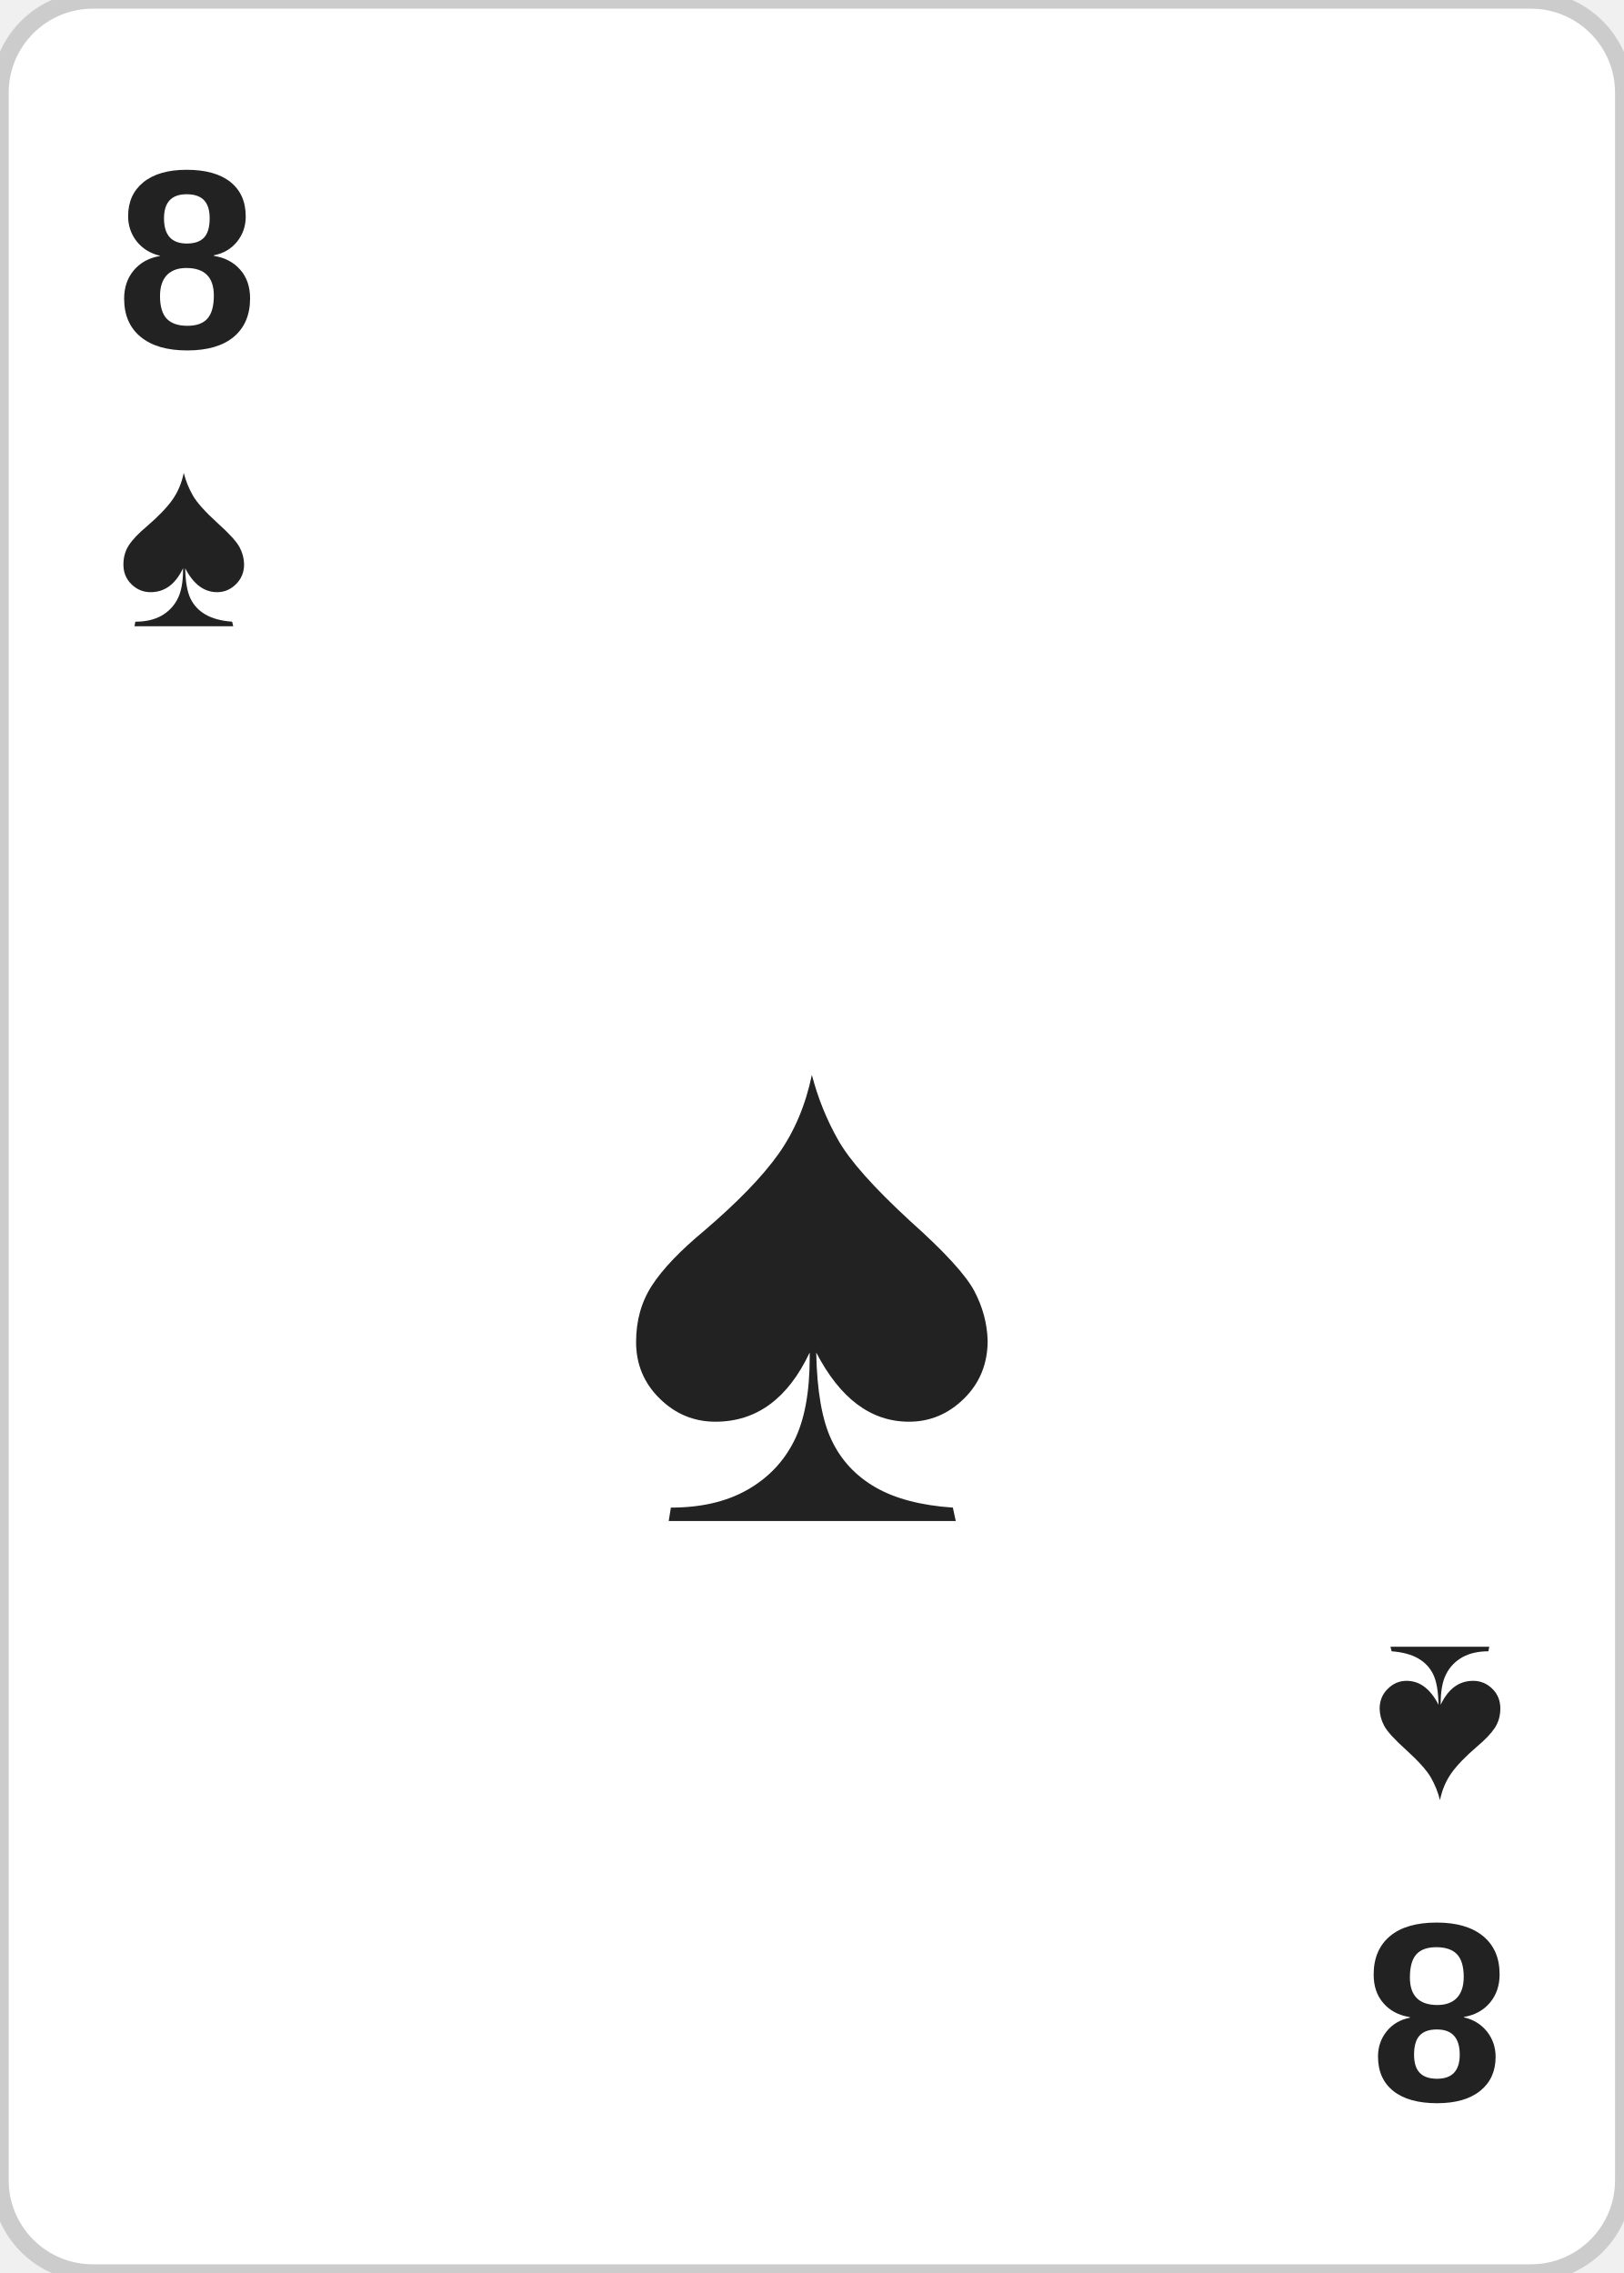
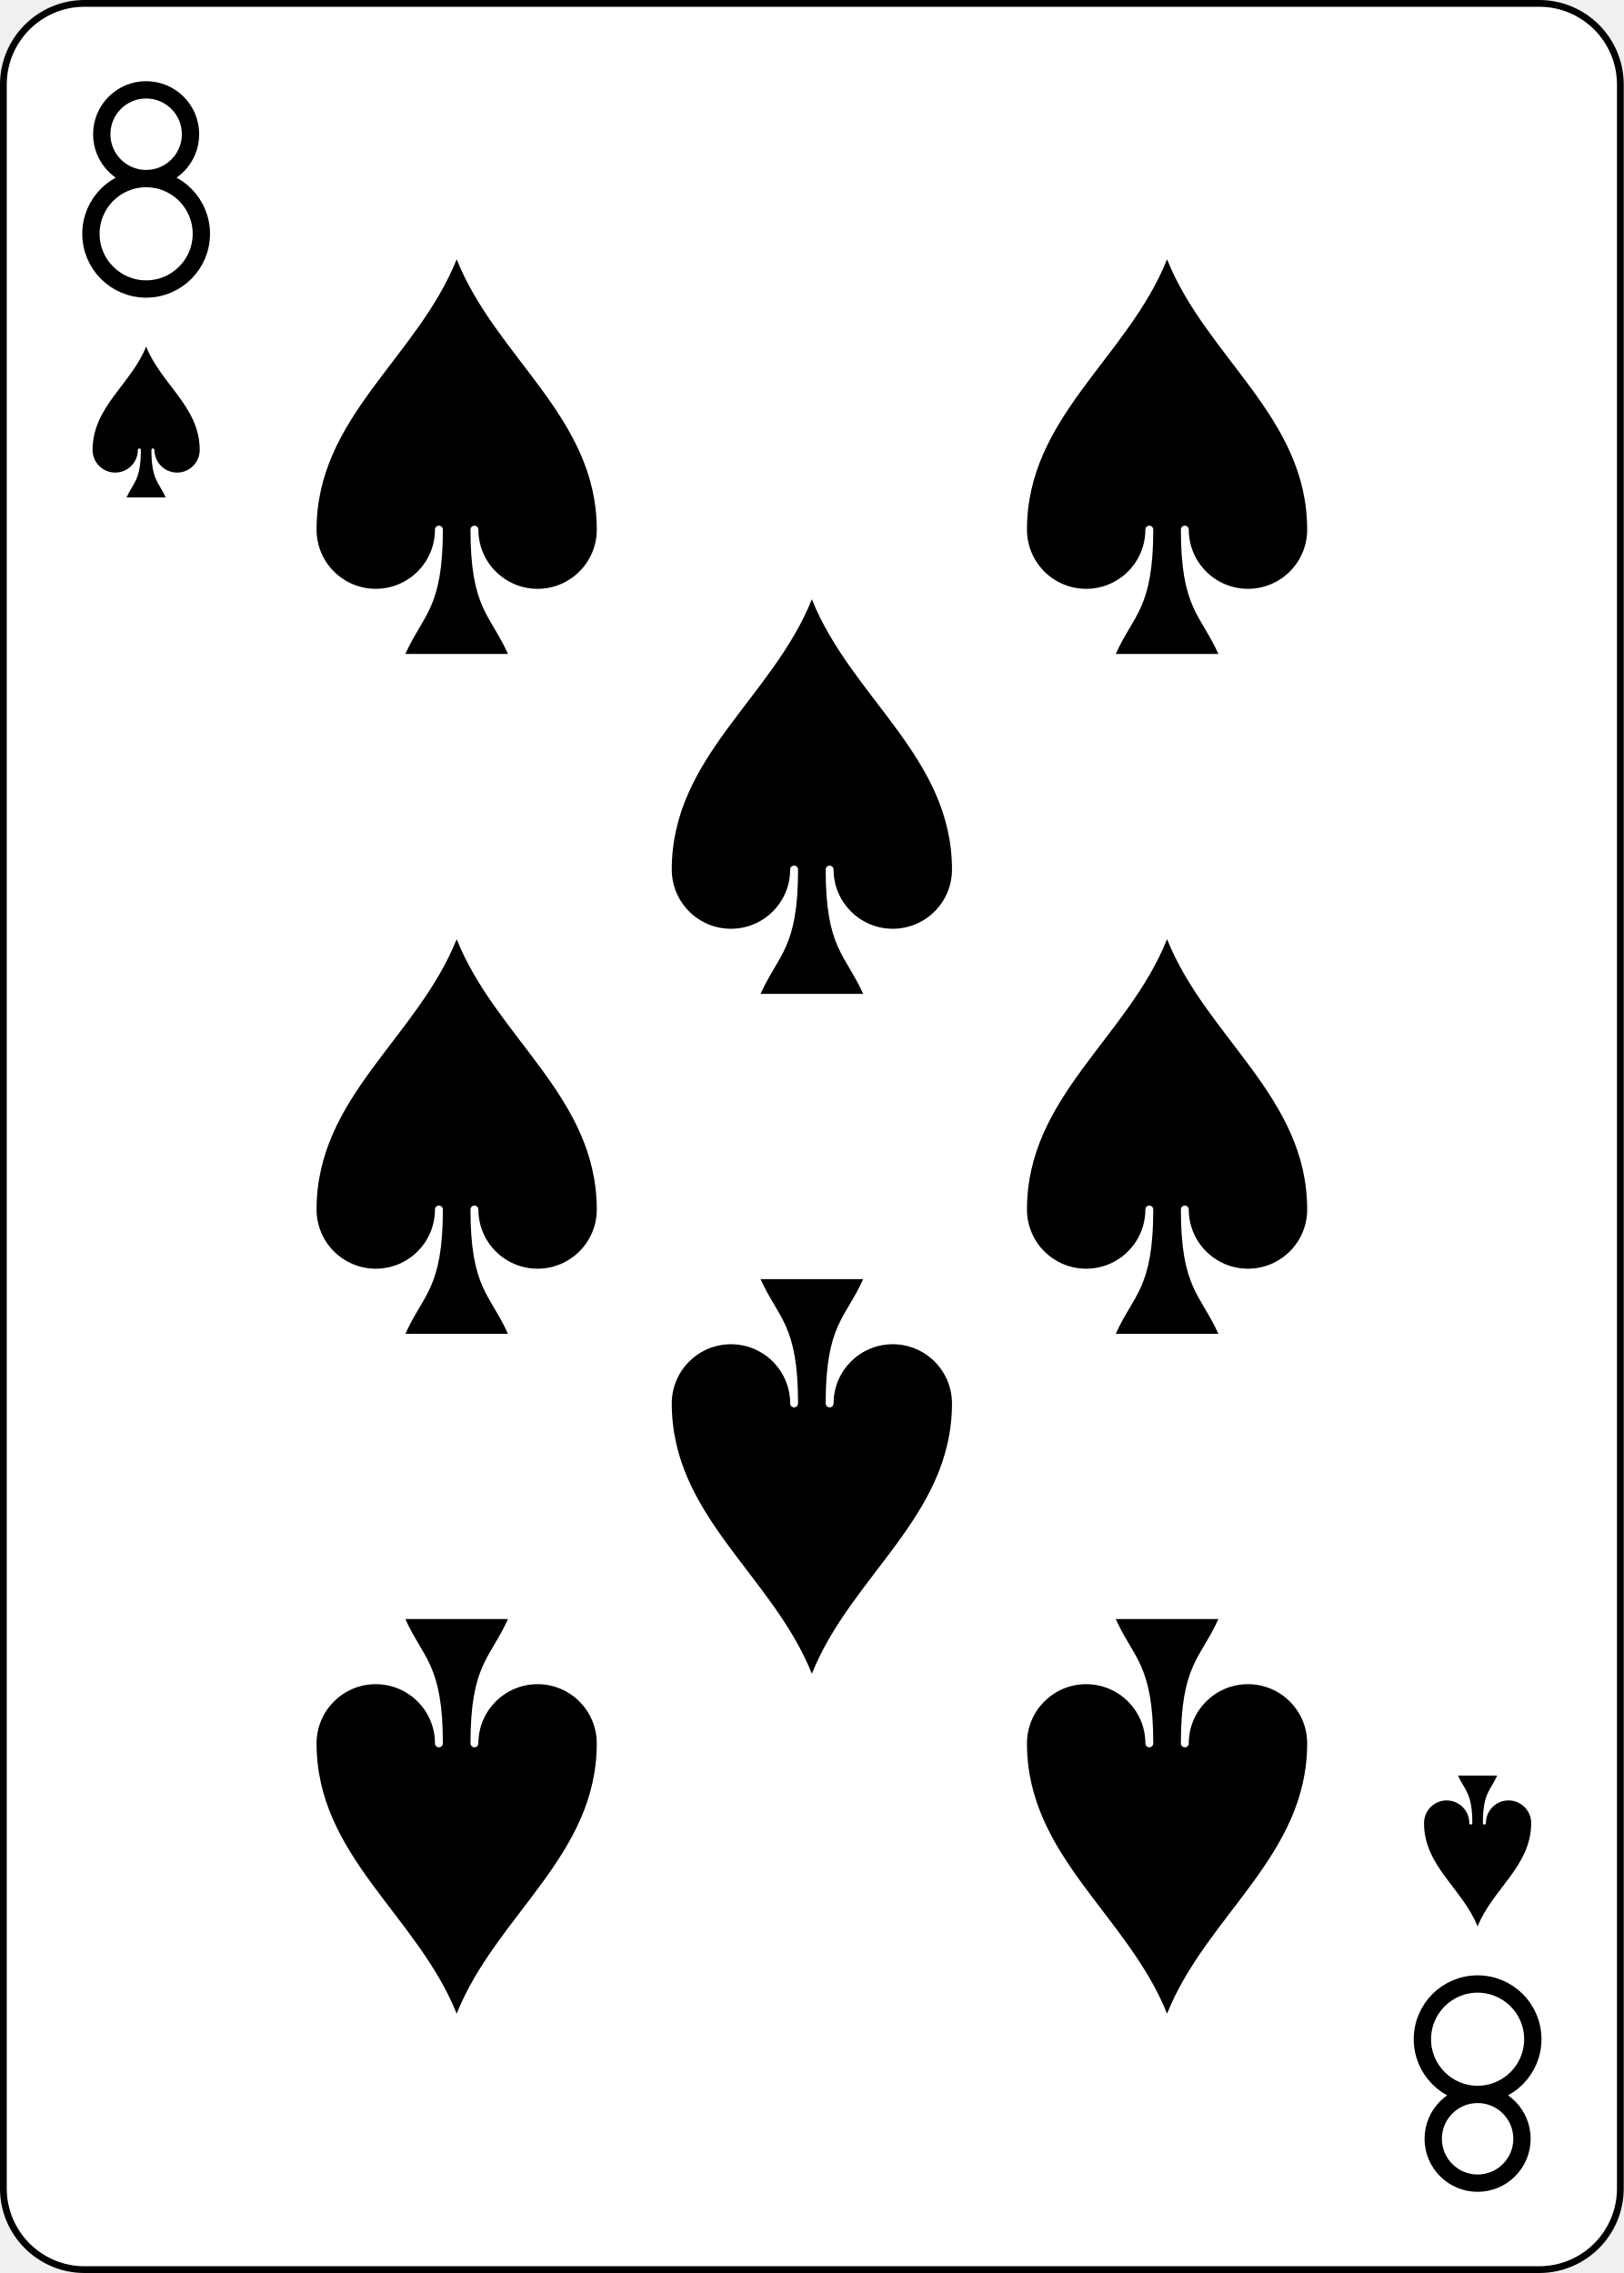
- <svg xmlns="http://www.w3.org/2000/svg" viewBox="0 0 140 196">
-   <rect width="140" height="196" rx="8" ry="8" fill="white" stroke="#cccccc" stroke-width="1.5" />
-   <text x="10" y="30" font-family="Arial,sans-serif" font-size="22" font-weight="bold" fill="#222222">8</text>
-   <text x="10" y="54" font-family="Arial,sans-serif" font-size="22" fill="#222222">♠</text>
-   <text x="70" y="113" font-family="Arial,sans-serif" font-size="64" text-anchor="middle" dominant-baseline="middle" fill="#222222">♠</text>
-   <g transform="rotate(180,70,98)">
-     <text x="10" y="30" font-family="Arial,sans-serif" font-size="22" font-weight="bold" fill="#222222">8</text>
-     <text x="10" y="54" font-family="Arial,sans-serif" font-size="22" fill="#222222">♠</text>
+ <svg xmlns="http://www.w3.org/2000/svg" xmlns:xlink="http://www.w3.org/1999/xlink" class="card" face="8S" height="3.5in" preserveAspectRatio="none" viewBox="-120 -168 240 336" width="2.5in">
+   <defs>
+     <symbol id="SS8" viewBox="-600 -600 1200 1200" preserveAspectRatio="xMinYMid">
+       <path d="M0 -500C100 -250 355 -100 355 185A150 150 0 0 1 55 185A10 10 0 0 0 35 185C35 385 85 400 130 500L-130 500C-85 400 -35 385 -35 185A10 10 0 0 0 -55 185A150 150 0 0 1 -355 185C-355 -100 -100 -250 0 -500Z" fill="black" />
+     </symbol>
+     <symbol id="VS8" viewBox="-500 -500 1000 1000" preserveAspectRatio="xMinYMid">
+       <path d="M-1 -50A205 205 0 1 1 1 -50L-1 -50A255 255 0 1 0 1 -50Z" stroke="black" stroke-width="80" stroke-linecap="square" stroke-miterlimit="1.5" fill="none" />
+     </symbol>
+   </defs>
+   <rect width="239" height="335" x="-119.5" y="-167.5" rx="12" ry="12" fill="white" stroke="black" />
+   <use xlink:href="#VS8" height="32" width="32" x="-114.4" y="-156" />
+   <use xlink:href="#SS8" height="26.769" width="26.769" x="-111.784" y="-119" />
+   <use xlink:href="#SS8" height="70" width="70" x="-87.501" y="-135.501" />
+   <use xlink:href="#SS8" height="70" width="70" x="17.501" y="-135.501" />
+   <use xlink:href="#SS8" height="70" width="70" x="-35" y="-85.25" />
+   <use xlink:href="#SS8" height="70" width="70" x="-87.501" y="-35" />
+   <use xlink:href="#SS8" height="70" width="70" x="17.501" y="-35" />
+   <g transform="rotate(180)">
+     <use xlink:href="#VS8" height="32" width="32" x="-114.4" y="-156" />
+     <use xlink:href="#SS8" height="26.769" width="26.769" x="-111.784" y="-119" />
+     <use xlink:href="#SS8" height="70" width="70" x="-87.501" y="-135.501" />
+     <use xlink:href="#SS8" height="70" width="70" x="17.501" y="-135.501" />
+     <use xlink:href="#SS8" height="70" width="70" x="-35" y="-85.25" />
  </g>
</svg>
